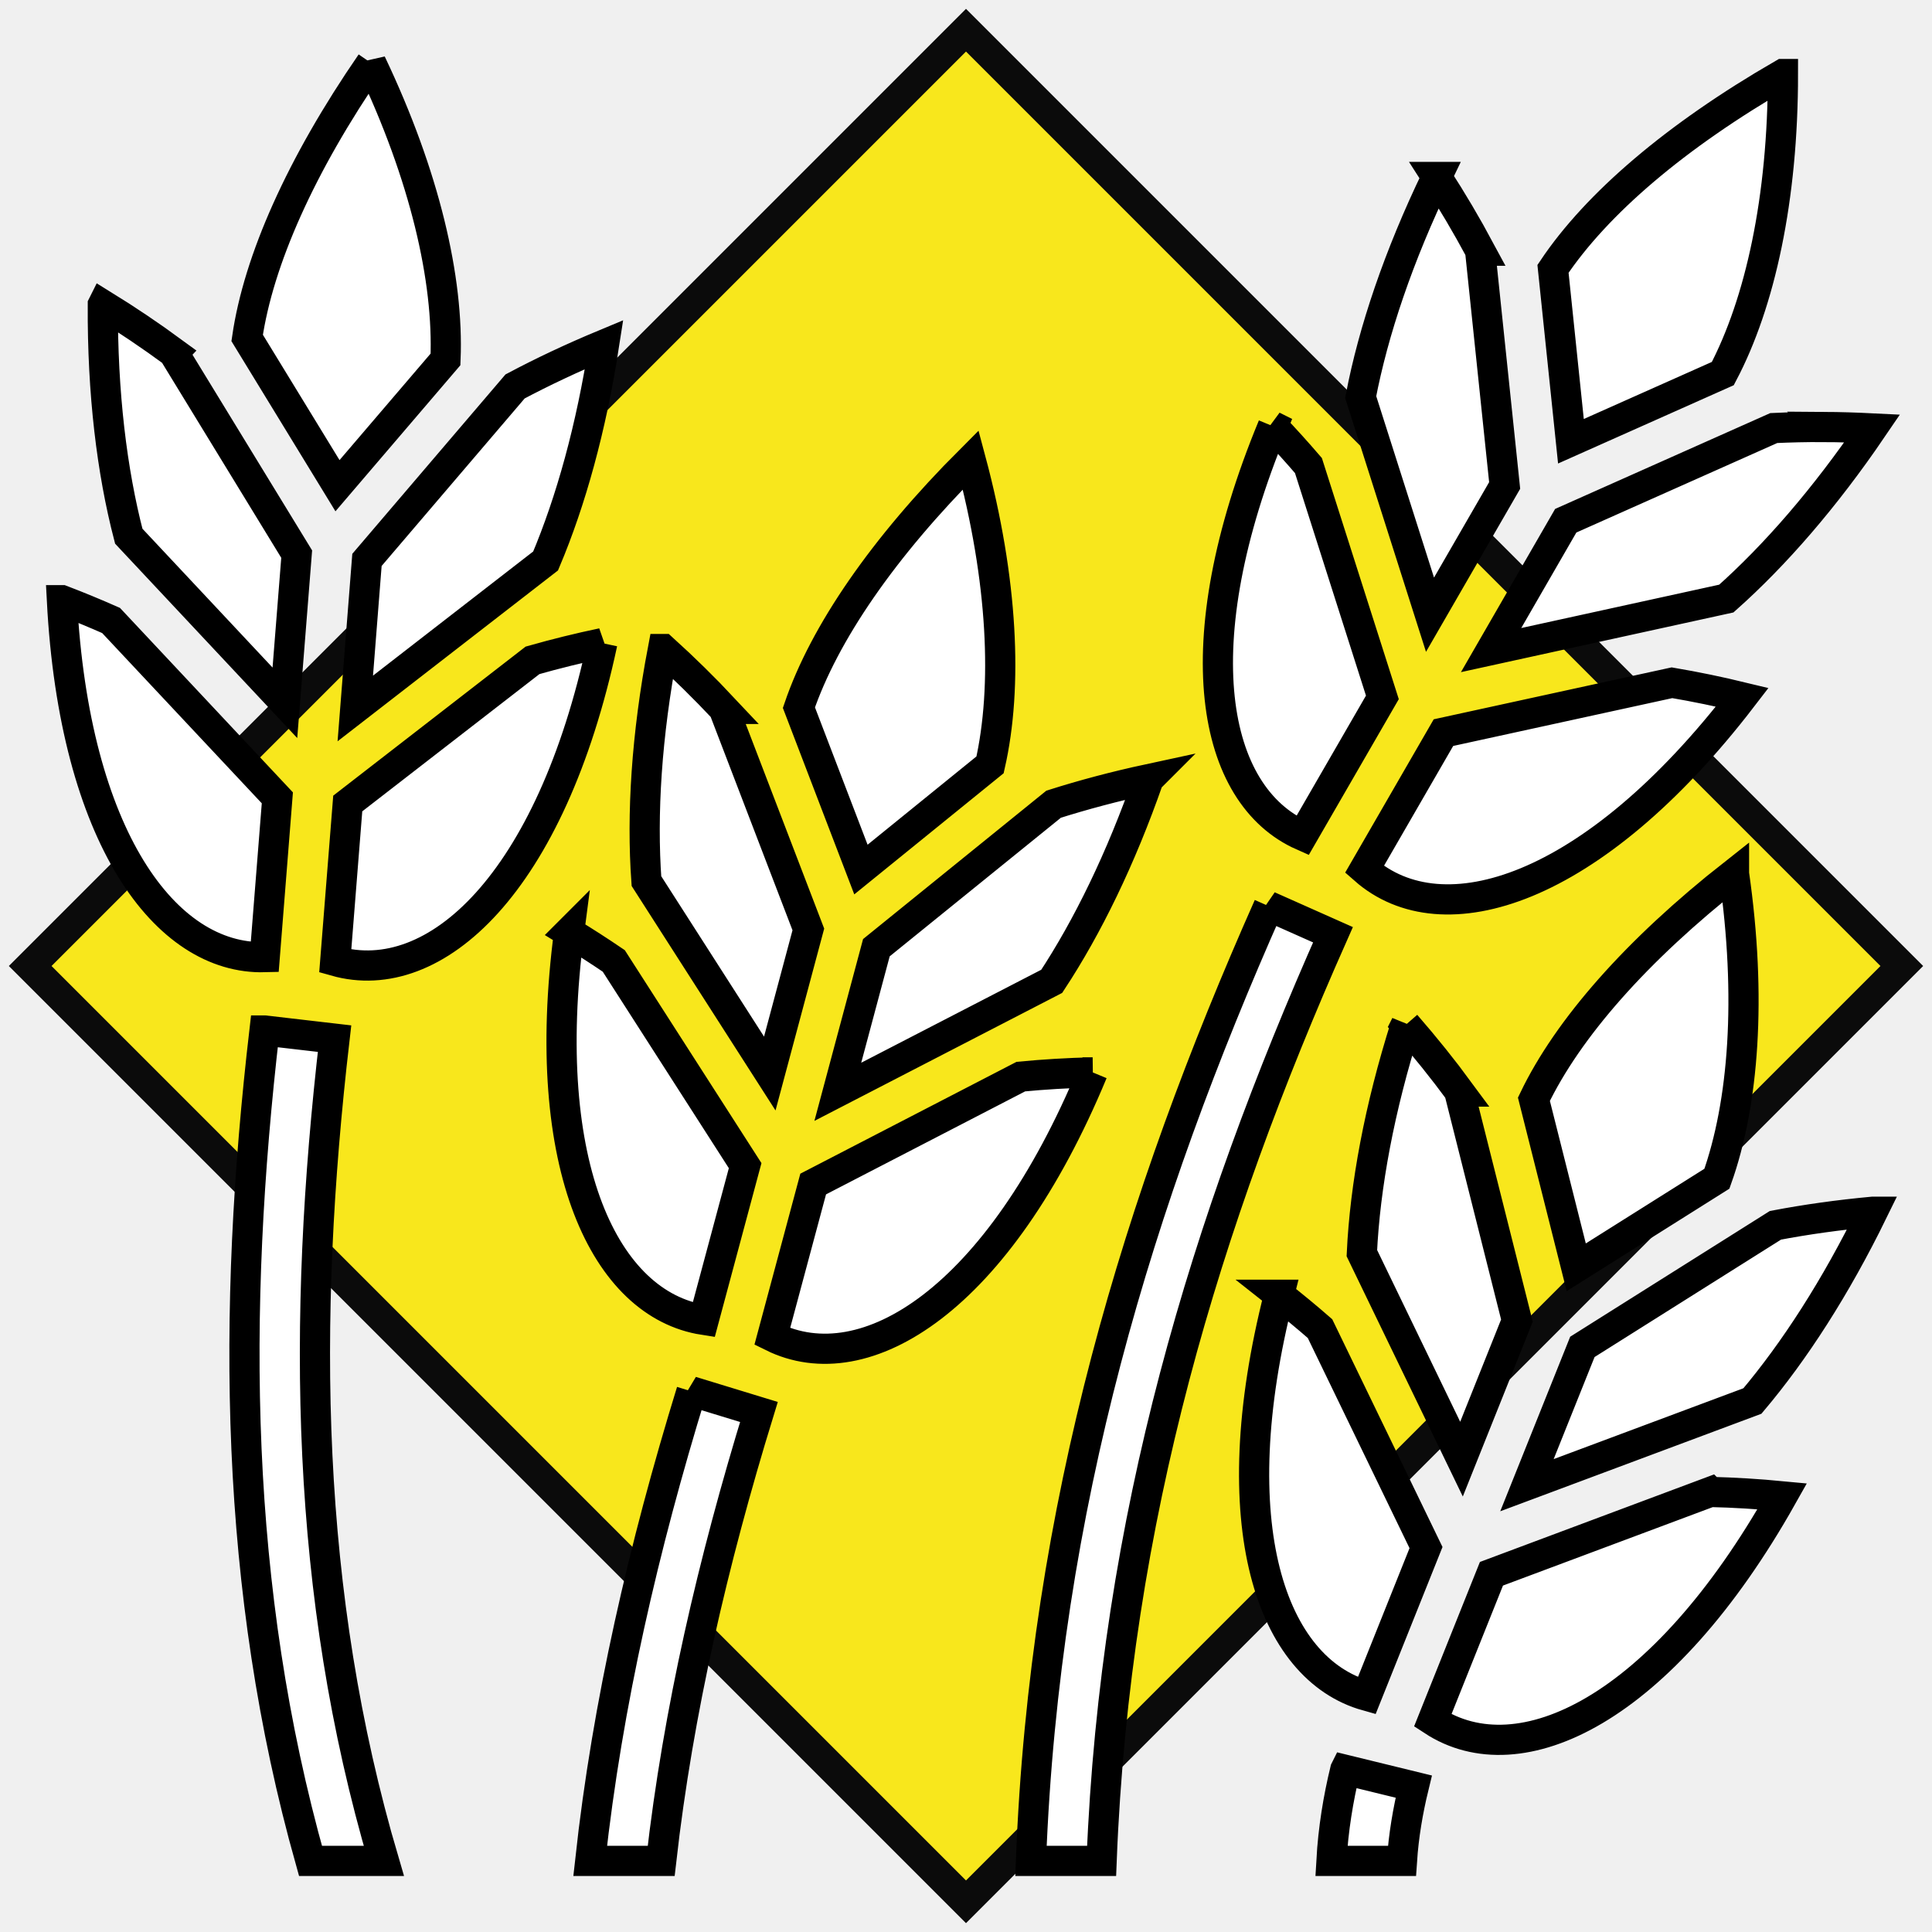
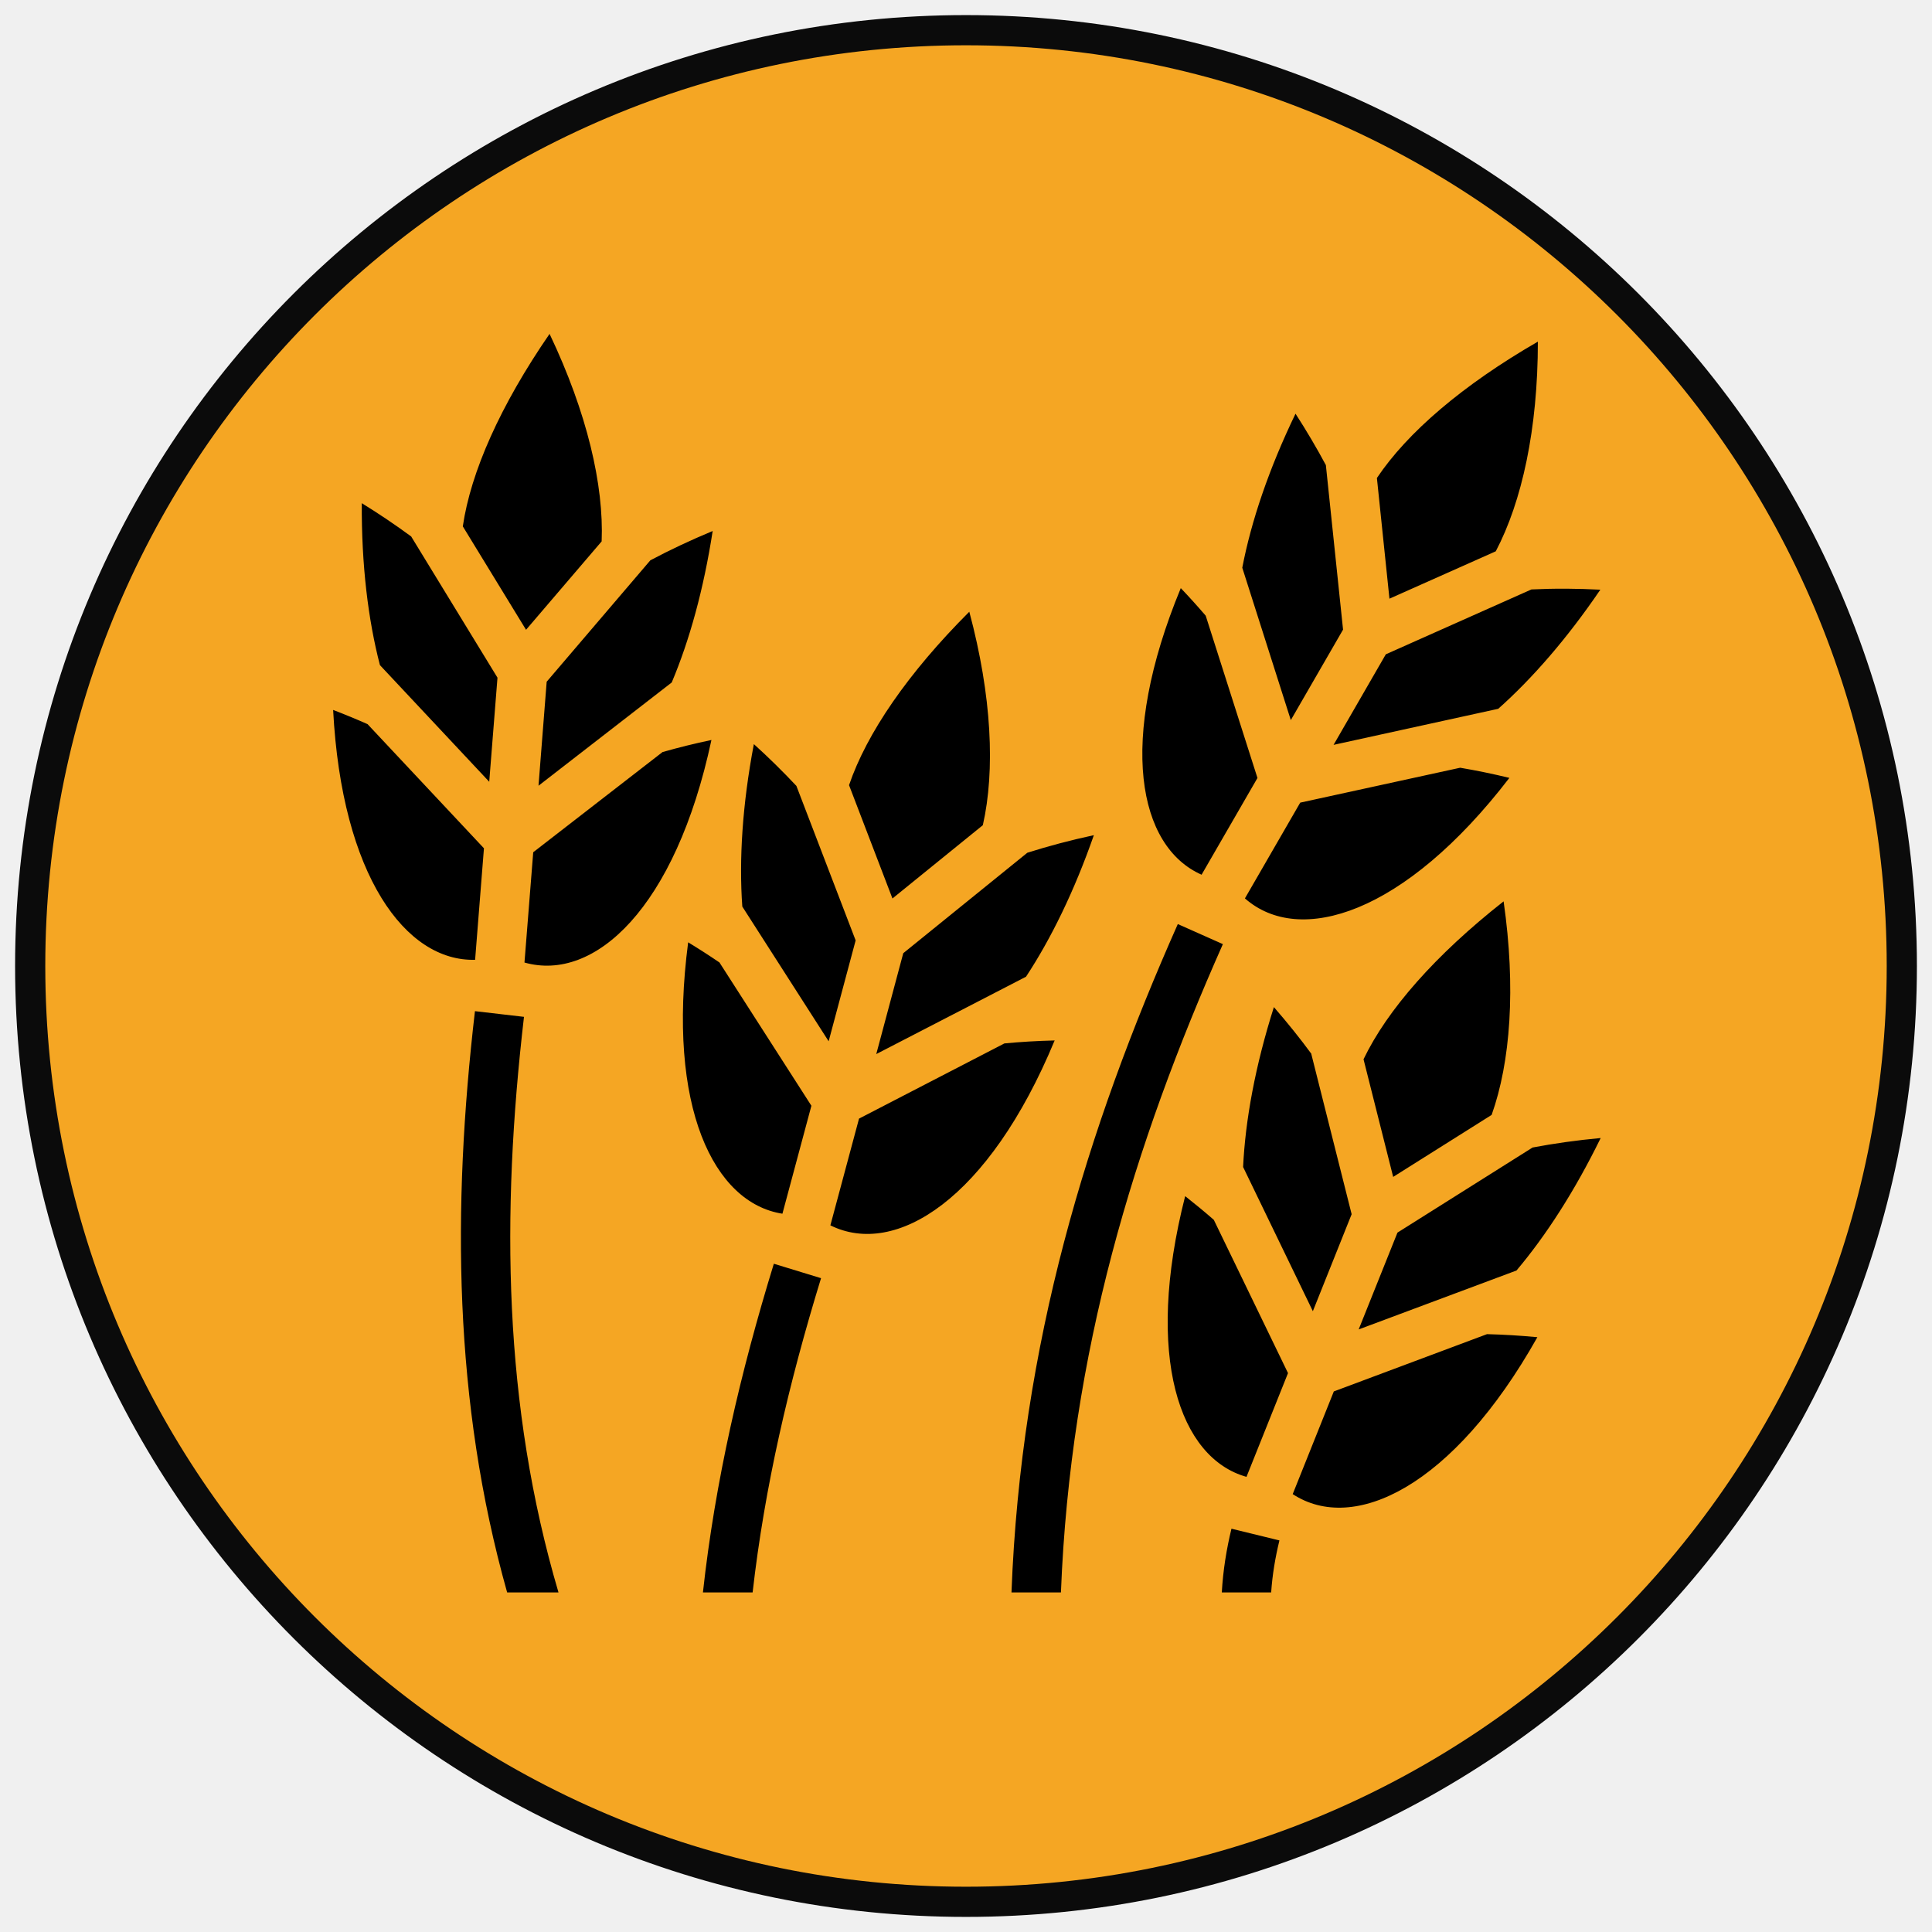
<svg xmlns="http://www.w3.org/2000/svg" style="height: 512px; width: 512px;" viewBox="0 0 512 512">
-   <polygon points="256,504,8,256,256,8,504,256" fill="#f8e71c" fill-opacity="1" stroke="#0b0b0b" stroke-opacity="1" stroke-width="8" />
+   <circle cx="256" cy="256" r="248" fill="#f5a623" fill-opacity="1" stroke="#0b0b0b" stroke-opacity="1" stroke-width="8" />
  <g class="" style="" transform="translate(0,0)">
-     <path d="M98.344 16.688C79.692 43.785 68.498 69.01 65.5 89.56l23.938 39.157 28.624-33.47c.868-21.213-5.49-48.677-19.718-78.563zM472.5 19.625C444.04 36.055 423.112 54 411.562 71.25l4.75 45.688L456.563 99c9.89-18.777 15.938-46.29 15.938-79.375zm-91.75 27.28c-10.153 21.036-16.8 40.84-20.156 58.314l18.375 57.686 19.78-34.25-6.5-62.22h.03a276.899 276.899 0 0 0-11.53-19.53zM27.25 80.782c-.125 23.364 2.393 44.102 6.875 61.314L75.5 186.25l3.125-39.406L46 93.47l.03-.032a279.975 279.975 0 0 0-18.78-12.657zm132.844 10.532c-8.415 3.504-16.29 7.213-23.594 11.094l-39.25 45.97-3.094 39.374 50.438-39.094c6.712-15.904 12.09-35.263 15.5-57.344zm177.22 21.626c-24.024 58.09-16.16 97.86 7.873 108.5l21.157-36.625-19.594-61.438a273.514 273.514 0 0 0-9.438-10.438zm146.03.218c-4.55-.028-8.97.084-13.28.28L414.935 138l-19.78 34.28 62.343-13.655c12.897-11.47 26.09-26.626 38.656-45.094-4.358-.216-8.64-.348-12.812-.374zm-226.094 8.72c-23.24 23.238-38.832 46.003-45.53 65.655l16.436 42.907 34.22-27.75c4.695-20.704 3.436-48.856-5.126-80.812zM16.406 159.06c3.28 62.77 27.482 95.31 53.75 94.594l3.344-42.22-44.063-47a278.462 278.462 0 0 0-13.03-5.374zm143.22 11.375a272.272 272.272 0 0 0-18.5 4.563l-48.97 37.938-3.312 41.75c26.492 7.51 57.16-20.567 70.78-84.25zm16.06 1.563c-4.36 22.935-5.65 43.762-4.374 61.5l32.688 51 10.22-38.188-22.407-58.437h.03a276.624 276.624 0 0 0-16.155-15.875zm267.408 8.938-60.563 13.218-20.936 36.25c20.682 18.195 60.438 6.035 100.125-45.625a274.745 274.745 0 0 0-18.626-3.843zm-138.688 25.53c-8.912 1.92-17.304 4.16-25.187 6.657l-46.97 38.03-10.22 38.19 56.69-29.283c9.493-14.424 18.323-32.49 25.686-53.593zm155.125 25.063c-25.85 20.324-44.046 41.06-53.03 59.782l11.22 44.532 37.28-23.47c7.126-19.99 9.236-48.088 4.53-80.843zm-123.342 8.595c-34.435 77.573-59.394 159.06-62.97 253.03h18.72c3.558-90.792 27.573-169.428 61.312-245.436l-17.063-7.595zm-185.375 6.906c-8.173 62.347 9.714 98.713 35.687 102.75l10.97-40.874-34.814-54.25a278.524 278.524 0 0 0-11.844-7.625zm221.75 24.532c-7.053 22.243-10.817 42.77-11.657 60.532l26.406 54.594L402 349.967l-15.28-60.687h.06c-4.3-5.848-9.033-11.76-14.217-17.717zm-302.47 1.532c-8.664 74.584-8.13 147.835 12.188 220.062h19.44c-20.877-70.772-21.764-143.02-13.064-217.906l-18.562-2.156zm219.47 11.094c-6.613.16-12.953.54-19.032 1.125L215.5 313.78l-10.844 40.408c24.69 12.23 59.938-9.82 84.906-70zm206.718 36.937c-9.072.844-17.664 2.052-25.78 3.594l-51.156 32.217-14.688 36.657 59.75-22.313c11.14-13.193 22.055-30.075 31.875-50.155zm-157.31 22c-15.528 60.938-2.096 99.19 23.217 106.28l15.72-39.28-28.094-58.03c-3.43-3-7.053-5.985-10.844-8.97zM183.25 368.72c-12.674 41.233-22.26 82.547-26.844 124.436h18.813c4.507-39.722 13.69-79.23 25.905-118.97l-17.875-5.467zm270 26.655-58 21.688-15.563 38.875c23.056 15.098 60.673-2.606 92.625-59.407a273.166 273.166 0 0 0-19.062-1.155zM356.5 469.03c-1.874 7.713-3.185 15.757-3.656 24.126h18.687c.45-6.686 1.55-13.206 3.126-19.687l-18.156-4.44z" fill="#fff" fill-opacity="1" stroke="#000000" stroke-opacity="1" stroke-width="8" />
+     <path d="M98.344 16.688C79.692 43.785 68.498 69.01 65.5 89.56l23.938 39.157 28.624-33.47c.868-21.213-5.49-48.677-19.718-78.563zM472.5 19.625C444.04 36.055 423.112 54 411.562 71.25l4.75 45.688L456.563 99c9.89-18.777 15.938-46.29 15.938-79.375zm-91.75 27.28c-10.153 21.036-16.8 40.84-20.156 58.314l18.375 57.686 19.78-34.25-6.5-62.22h.03a276.899 276.899 0 0 0-11.53-19.53zM27.25 80.782c-.125 23.364 2.393 44.102 6.875 61.314L75.5 186.25l3.125-39.406L46 93.47l.03-.032a279.975 279.975 0 0 0-18.78-12.657zm132.844 10.532c-8.415 3.504-16.29 7.213-23.594 11.094l-39.25 45.97-3.094 39.374 50.438-39.094c6.712-15.904 12.09-35.263 15.5-57.344zm177.22 21.626c-24.024 58.09-16.16 97.86 7.873 108.5l21.157-36.625-19.594-61.438a273.514 273.514 0 0 0-9.438-10.438zm146.03.218c-4.55-.028-8.97.084-13.28.28L414.935 138l-19.78 34.28 62.343-13.655c12.897-11.47 26.09-26.626 38.656-45.094-4.358-.216-8.64-.348-12.812-.374zm-226.094 8.72c-23.24 23.238-38.832 46.003-45.53 65.655l16.436 42.907 34.22-27.75c4.695-20.704 3.436-48.856-5.126-80.812zM16.406 159.06c3.28 62.77 27.482 95.31 53.75 94.594l3.344-42.22-44.063-47a278.462 278.462 0 0 0-13.03-5.374zm143.22 11.375a272.272 272.272 0 0 0-18.5 4.563l-48.97 37.938-3.312 41.75c26.492 7.51 57.16-20.567 70.78-84.25zm16.06 1.563c-4.36 22.935-5.65 43.762-4.374 61.5l32.688 51 10.22-38.188-22.407-58.437h.03a276.624 276.624 0 0 0-16.155-15.875zm267.408 8.938-60.563 13.218-20.936 36.25c20.682 18.195 60.438 6.035 100.125-45.625a274.745 274.745 0 0 0-18.626-3.843zm-138.688 25.53c-8.912 1.92-17.304 4.16-25.187 6.657l-46.97 38.03-10.22 38.19 56.69-29.283c9.493-14.424 18.323-32.49 25.686-53.593zm155.125 25.063c-25.85 20.324-44.046 41.06-53.03 59.782l11.22 44.532 37.28-23.47c7.126-19.99 9.236-48.088 4.53-80.843zm-123.342 8.595c-34.435 77.573-59.394 159.06-62.97 253.03h18.72c3.558-90.792 27.573-169.428 61.312-245.436l-17.063-7.595zm-185.375 6.906c-8.173 62.347 9.714 98.713 35.687 102.75l10.97-40.874-34.814-54.25a278.524 278.524 0 0 0-11.844-7.625zm221.75 24.532c-7.053 22.243-10.817 42.77-11.657 60.532l26.406 54.594L402 349.967l-15.28-60.687h.06c-4.3-5.848-9.033-11.76-14.217-17.717zm-302.47 1.532c-8.664 74.584-8.13 147.835 12.188 220.062h19.44c-20.877-70.772-21.764-143.02-13.064-217.906l-18.562-2.156zm219.47 11.094c-6.613.16-12.953.54-19.032 1.125L215.5 313.78l-10.844 40.408c24.69 12.23 59.938-9.82 84.906-70zm206.718 36.937c-9.072.844-17.664 2.052-25.78 3.594l-51.156 32.217-14.688 36.657 59.75-22.313c11.14-13.193 22.055-30.075 31.875-50.155zm-157.31 22c-15.528 60.938-2.096 99.19 23.217 106.28l15.72-39.28-28.094-58.03c-3.43-3-7.053-5.985-10.844-8.97zM183.25 368.72c-12.674 41.233-22.26 82.547-26.844 124.436h18.813c4.507-39.722 13.69-79.23 25.905-118.97l-17.875-5.467zm270 26.655-58 21.688-15.563 38.875c23.056 15.098 60.673-2.606 92.625-59.407a273.166 273.166 0 0 0-19.062-1.155zM356.5 469.03c-1.874 7.713-3.185 15.757-3.656 24.126h18.687c.45-6.686 1.55-13.206 3.126-19.687l-18.156-4.44z" fill="#000000" fill-opacity="1" transform="translate(76.8, 76.8) scale(0.7, 0.7) rotate(0, 256, 256) skewX(0) skewY(0)" />
  </g>
</svg>
